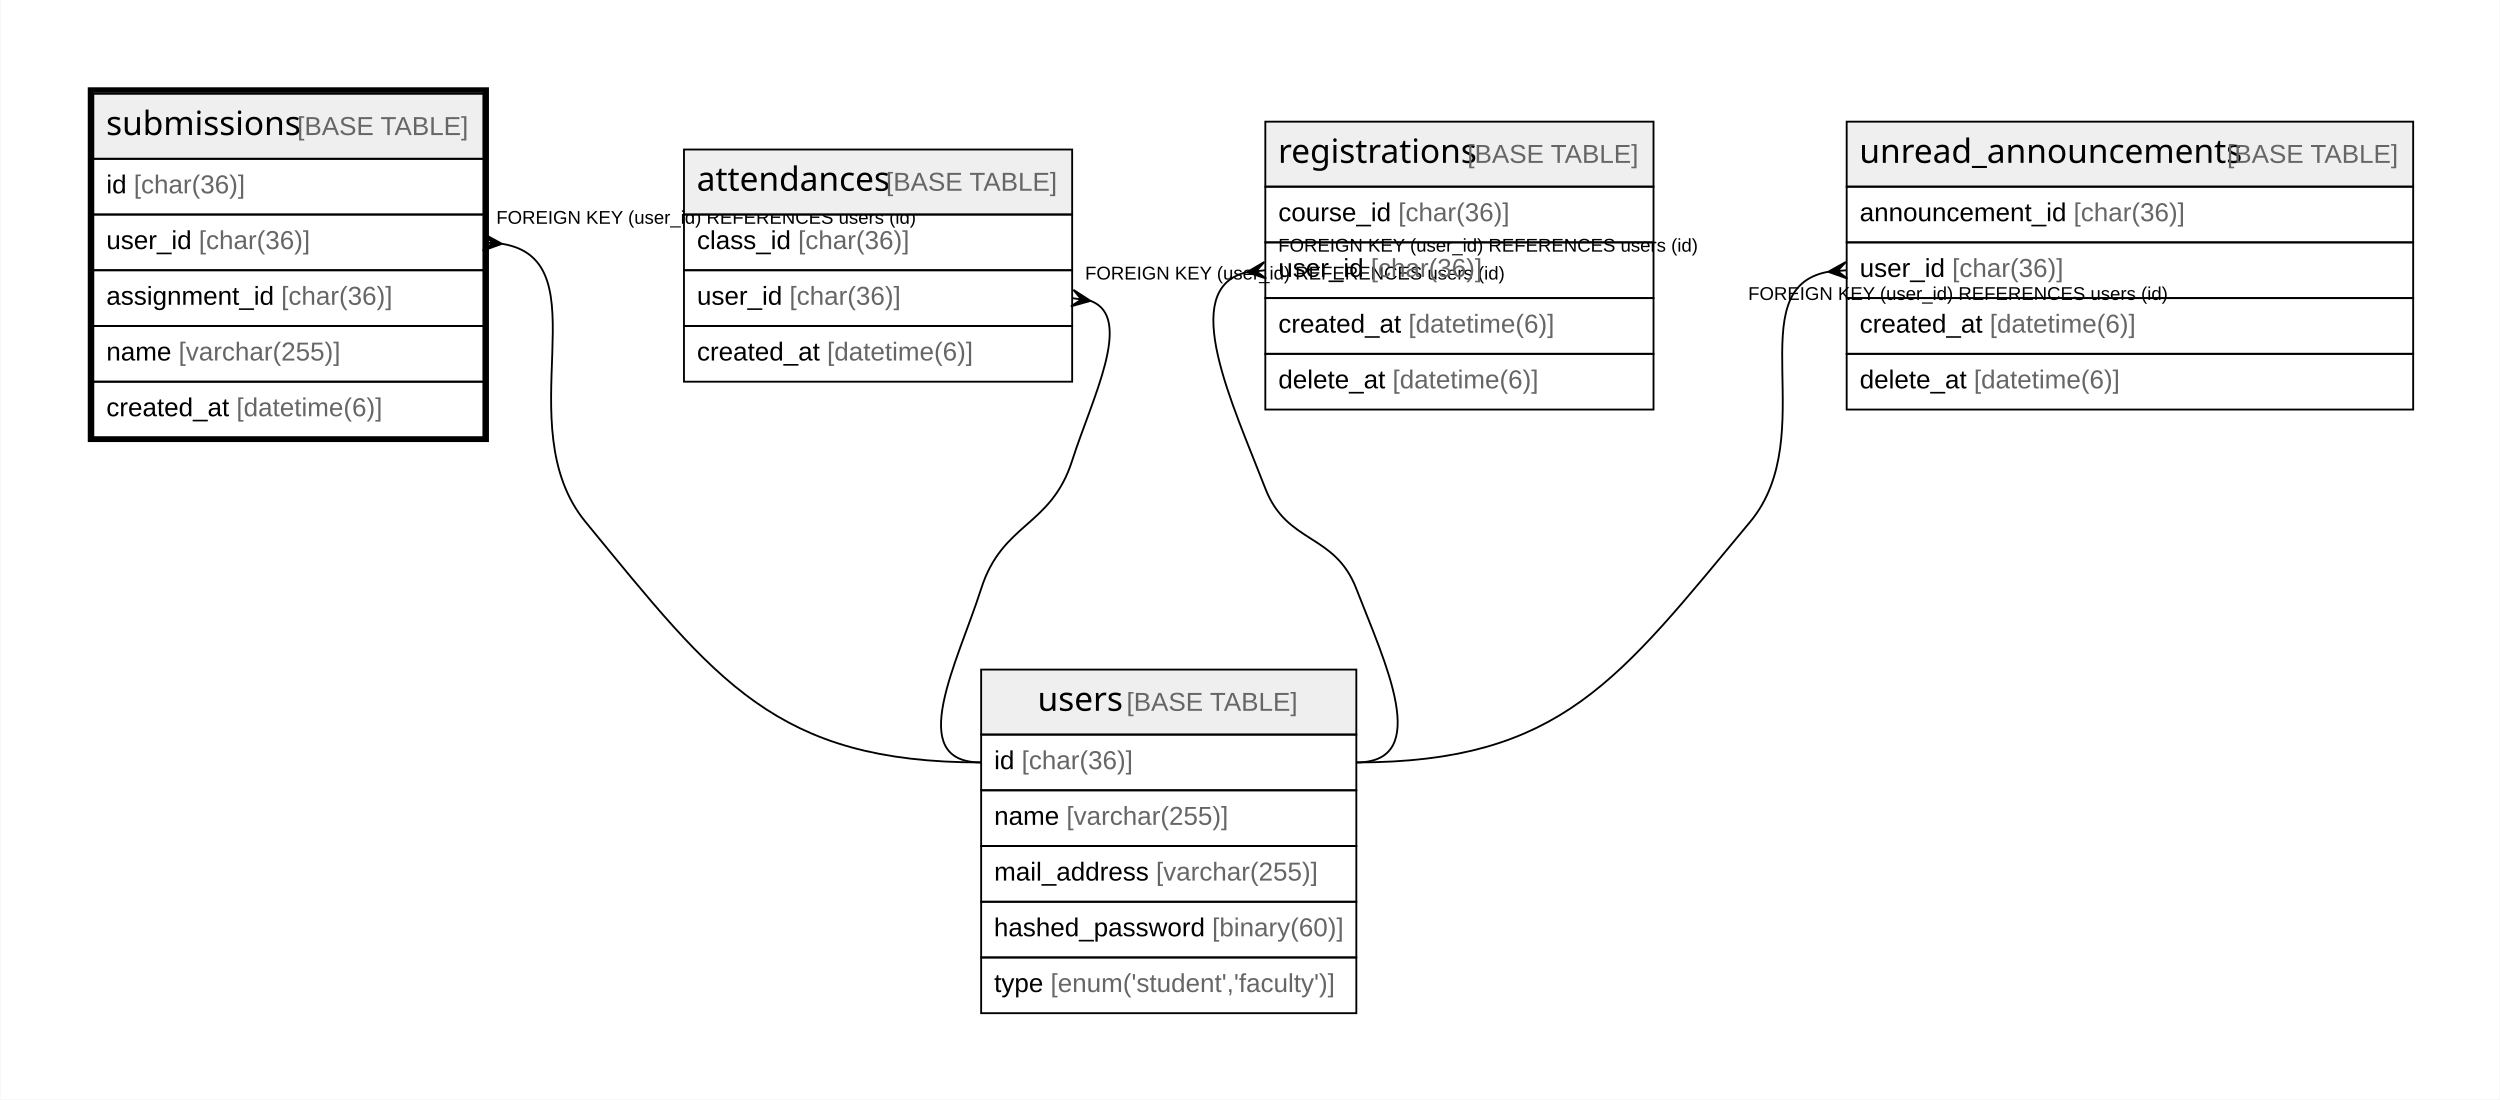
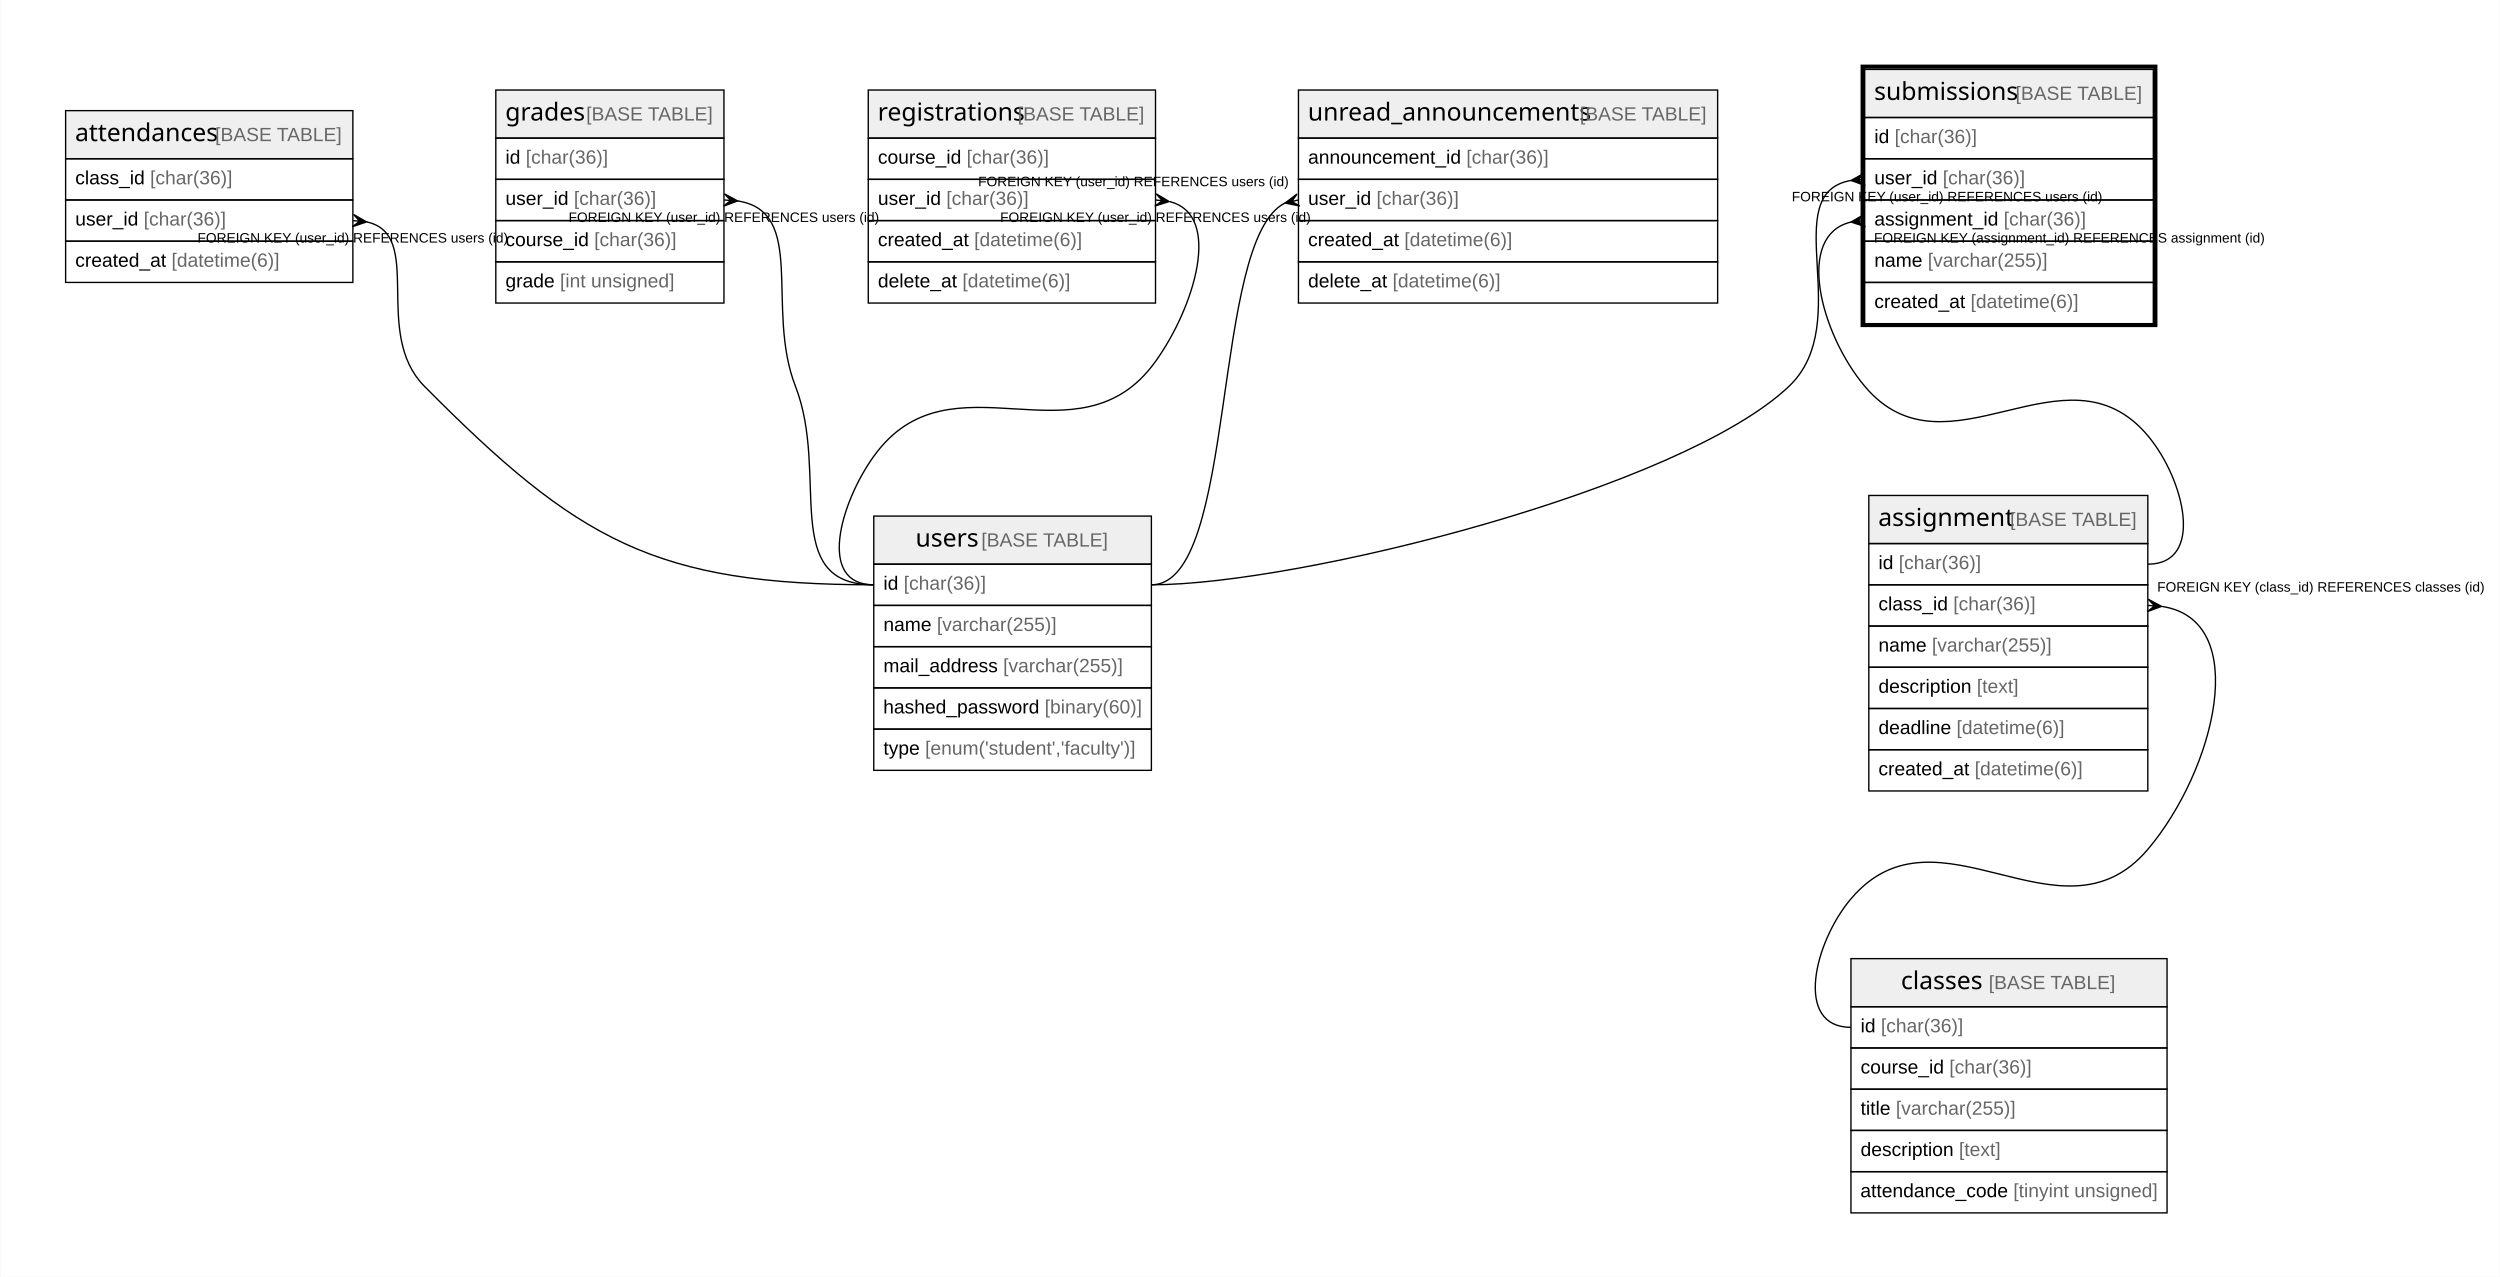
- <svg xmlns="http://www.w3.org/2000/svg" width="1346pt" height="592pt" viewBox="0.00 0.00 1345.50 592.00">
-   <g id="graph0" class="graph" transform="scale(1 1) rotate(0) translate(4 588)">
-     <polygon fill="#ffffff" stroke="transparent" points="-4,4 -4,-588 1341.5,-588 1341.5,4 -4,4" />
+ <svg xmlns="http://www.w3.org/2000/svg" width="1819pt" height="929pt" viewBox="0.00 0.00 1818.50 929.00">
+   <g id="graph0" class="graph" transform="scale(1 1) rotate(0) translate(4 925)">
+     <polygon fill="#ffffff" stroke="transparent" points="-4,4 -4,-925 1814.5,-925 1814.5,4 -4,4" />
    <g id="node1" class="node">
-       <polygon fill="#efefef" stroke="transparent" points="46,-502.5 46,-537.5 256,-537.5 256,-502.5 46,-502.5" />
-       <polygon fill="none" stroke="#000000" points="46,-502.5 46,-537.5 256,-537.5 256,-502.5 46,-502.5" />
-       <text text-anchor="start" x="52.87" y="-515.3" font-family="Arial Bold" font-size="18.00" fill="#000000">submissions</text>
-       <text text-anchor="start" x="151.876" y="-515.3" font-family="Arial" font-size="14.00" fill="#000000"> </text>
-       <text text-anchor="start" x="155.766" y="-515.3" font-family="Arial" font-size="14.00" fill="#666666">[BASE TABLE]</text>
-       <polygon fill="none" stroke="#000000" points="46,-472.5 46,-502.5 256,-502.5 256,-472.5 46,-472.5" />
-       <text text-anchor="start" x="53" y="-483.9" font-family="Arial" font-size="14.00" fill="#000000">id </text>
-       <text text-anchor="start" x="67.78" y="-483.9" font-family="Arial" font-size="14.00" fill="#666666">[char(36)]</text>
-       <polygon fill="none" stroke="#000000" points="46,-442.5 46,-472.5 256,-472.5 256,-442.5 46,-442.5" />
-       <text text-anchor="start" x="53" y="-453.9" font-family="Arial" font-size="14.00" fill="#000000">user_id </text>
-       <text text-anchor="start" x="102.788" y="-453.9" font-family="Arial" font-size="14.00" fill="#666666">[char(36)]</text>
-       <polygon fill="none" stroke="#000000" points="46,-412.5 46,-442.5 256,-442.5 256,-412.5 46,-412.5" />
-       <text text-anchor="start" x="53" y="-423.9" font-family="Arial" font-size="14.00" fill="#000000">assignment_id </text>
-       <text text-anchor="start" x="147.133" y="-423.9" font-family="Arial" font-size="14.00" fill="#666666">[char(36)]</text>
-       <polygon fill="none" stroke="#000000" points="46,-382.5 46,-412.5 256,-412.5 256,-382.5 46,-382.5" />
-       <text text-anchor="start" x="53" y="-393.9" font-family="Arial" font-size="14.00" fill="#000000">name </text>
-       <text text-anchor="start" x="91.899" y="-393.9" font-family="Arial" font-size="14.00" fill="#666666">[varchar(255)]</text>
-       <polygon fill="none" stroke="#000000" points="46,-352.5 46,-382.5 256,-382.5 256,-352.5 46,-352.5" />
-       <text text-anchor="start" x="53" y="-363.9" font-family="Arial" font-size="14.00" fill="#000000">created_at </text>
-       <text text-anchor="start" x="123.028" y="-363.9" font-family="Arial" font-size="14.00" fill="#666666">[datetime(6)]</text>
-       <polygon fill="none" stroke="#000000" stroke-width="3" points="44.5,-351.5 44.5,-539.5 257.5,-539.5 257.5,-351.5 44.5,-351.5" />
+       <polygon fill="#efefef" stroke="transparent" points="1352.5,-839.5 1352.5,-874.5 1562.5,-874.5 1562.5,-839.5 1352.5,-839.5" />
+       <polygon fill="none" stroke="#000000" points="1352.5,-839.5 1352.5,-874.5 1562.5,-874.5 1562.5,-839.5 1352.5,-839.5" />
+       <text text-anchor="start" x="1359.37" y="-852.3" font-family="Arial Bold" font-size="18.00" fill="#000000">submissions</text>
+       <text text-anchor="start" x="1458.376" y="-852.3" font-family="Arial" font-size="14.00" fill="#000000"> </text>
+       <text text-anchor="start" x="1462.266" y="-852.3" font-family="Arial" font-size="14.00" fill="#666666">[BASE TABLE]</text>
+       <polygon fill="none" stroke="#000000" points="1352.5,-809.5 1352.5,-839.5 1562.5,-839.5 1562.5,-809.5 1352.5,-809.5" />
+       <text text-anchor="start" x="1359.5" y="-820.9" font-family="Arial" font-size="14.00" fill="#000000">id </text>
+       <text text-anchor="start" x="1374.28" y="-820.9" font-family="Arial" font-size="14.00" fill="#666666">[char(36)]</text>
+       <polygon fill="none" stroke="#000000" points="1352.5,-779.5 1352.5,-809.5 1562.5,-809.5 1562.5,-779.5 1352.5,-779.5" />
+       <text text-anchor="start" x="1359.5" y="-790.9" font-family="Arial" font-size="14.00" fill="#000000">user_id </text>
+       <text text-anchor="start" x="1409.288" y="-790.9" font-family="Arial" font-size="14.00" fill="#666666">[char(36)]</text>
+       <polygon fill="none" stroke="#000000" points="1352.5,-749.5 1352.5,-779.5 1562.5,-779.5 1562.5,-749.5 1352.5,-749.5" />
+       <text text-anchor="start" x="1359.5" y="-760.9" font-family="Arial" font-size="14.00" fill="#000000">assignment_id </text>
+       <text text-anchor="start" x="1453.633" y="-760.9" font-family="Arial" font-size="14.00" fill="#666666">[char(36)]</text>
+       <polygon fill="none" stroke="#000000" points="1352.5,-719.5 1352.5,-749.5 1562.5,-749.5 1562.5,-719.5 1352.5,-719.5" />
+       <text text-anchor="start" x="1359.5" y="-730.9" font-family="Arial" font-size="14.00" fill="#000000">name </text>
+       <text text-anchor="start" x="1398.399" y="-730.9" font-family="Arial" font-size="14.00" fill="#666666">[varchar(255)]</text>
+       <polygon fill="none" stroke="#000000" points="1352.5,-689.5 1352.5,-719.5 1562.5,-719.5 1562.5,-689.5 1352.5,-689.5" />
+       <text text-anchor="start" x="1359.5" y="-700.9" font-family="Arial" font-size="14.00" fill="#000000">created_at </text>
+       <text text-anchor="start" x="1429.528" y="-700.9" font-family="Arial" font-size="14.00" fill="#666666">[datetime(6)]</text>
+       <polygon fill="none" stroke="#000000" stroke-width="3" points="1351,-688.5 1351,-876.5 1564,-876.5 1564,-688.5 1351,-688.5" />
    </g>
    <g id="node2" class="node">
-       <polygon fill="#efefef" stroke="transparent" points="524,-192.5 524,-227.5 726,-227.5 726,-192.5 524,-192.5" />
-       <polygon fill="none" stroke="#000000" points="524,-192.5 524,-227.5 726,-227.5 726,-192.5 524,-192.5" />
-       <text text-anchor="start" x="554.371" y="-205.3" font-family="Arial Bold" font-size="18.00" fill="#000000">users</text>
-       <text text-anchor="start" x="598.375" y="-205.3" font-family="Arial" font-size="14.00" fill="#000000"> </text>
-       <text text-anchor="start" x="602.266" y="-205.3" font-family="Arial" font-size="14.00" fill="#666666">[BASE TABLE]</text>
-       <polygon fill="none" stroke="#000000" points="524,-162.5 524,-192.5 726,-192.5 726,-162.5 524,-162.5" />
-       <text text-anchor="start" x="531" y="-173.9" font-family="Arial" font-size="14.00" fill="#000000">id </text>
-       <text text-anchor="start" x="545.78" y="-173.9" font-family="Arial" font-size="14.00" fill="#666666">[char(36)]</text>
-       <polygon fill="none" stroke="#000000" points="524,-132.5 524,-162.5 726,-162.5 726,-132.5 524,-132.5" />
-       <text text-anchor="start" x="531" y="-143.9" font-family="Arial" font-size="14.00" fill="#000000">name </text>
-       <text text-anchor="start" x="569.899" y="-143.9" font-family="Arial" font-size="14.00" fill="#666666">[varchar(255)]</text>
-       <polygon fill="none" stroke="#000000" points="524,-102.5 524,-132.5 726,-132.5 726,-102.5 524,-102.5" />
-       <text text-anchor="start" x="531" y="-113.9" font-family="Arial" font-size="14.00" fill="#000000">mail_address </text>
-       <text text-anchor="start" x="618.121" y="-113.9" font-family="Arial" font-size="14.00" fill="#666666">[varchar(255)]</text>
-       <polygon fill="none" stroke="#000000" points="524,-72.5 524,-102.5 726,-102.5 726,-72.5 524,-72.5" />
-       <text text-anchor="start" x="530.867" y="-83.9" font-family="Arial" font-size="14.00" fill="#000000">hashed_password </text>
-       <text text-anchor="start" x="648.351" y="-83.9" font-family="Arial" font-size="14.00" fill="#666666">[binary(60)]</text>
-       <polygon fill="none" stroke="#000000" points="524,-42.5 524,-72.5 726,-72.5 726,-42.5 524,-42.5" />
-       <text text-anchor="start" x="531" y="-53.9" font-family="Arial" font-size="14.00" fill="#000000">type </text>
-       <text text-anchor="start" x="561.346" y="-53.9" font-family="Arial" font-size="14.00" fill="#666666">[enum('student','faculty')]</text>
+       <polygon fill="#efefef" stroke="transparent" points="631.5,-514.5 631.5,-549.5 833.5,-549.5 833.5,-514.5 631.5,-514.5" />
+       <polygon fill="none" stroke="#000000" points="631.5,-514.5 631.5,-549.5 833.5,-549.5 833.5,-514.5 631.5,-514.5" />
+       <text text-anchor="start" x="661.871" y="-527.3" font-family="Arial Bold" font-size="18.00" fill="#000000">users</text>
+       <text text-anchor="start" x="705.875" y="-527.3" font-family="Arial" font-size="14.00" fill="#000000"> </text>
+       <text text-anchor="start" x="709.766" y="-527.3" font-family="Arial" font-size="14.00" fill="#666666">[BASE TABLE]</text>
+       <polygon fill="none" stroke="#000000" points="631.5,-484.5 631.5,-514.5 833.5,-514.5 833.5,-484.5 631.5,-484.5" />
+       <text text-anchor="start" x="638.5" y="-495.9" font-family="Arial" font-size="14.00" fill="#000000">id </text>
+       <text text-anchor="start" x="653.28" y="-495.9" font-family="Arial" font-size="14.00" fill="#666666">[char(36)]</text>
+       <polygon fill="none" stroke="#000000" points="631.5,-454.5 631.5,-484.5 833.5,-484.5 833.5,-454.5 631.5,-454.5" />
+       <text text-anchor="start" x="638.5" y="-465.9" font-family="Arial" font-size="14.00" fill="#000000">name </text>
+       <text text-anchor="start" x="677.399" y="-465.9" font-family="Arial" font-size="14.00" fill="#666666">[varchar(255)]</text>
+       <polygon fill="none" stroke="#000000" points="631.5,-424.5 631.5,-454.5 833.5,-454.5 833.5,-424.5 631.5,-424.5" />
+       <text text-anchor="start" x="638.5" y="-435.9" font-family="Arial" font-size="14.00" fill="#000000">mail_address </text>
+       <text text-anchor="start" x="725.621" y="-435.9" font-family="Arial" font-size="14.00" fill="#666666">[varchar(255)]</text>
+       <polygon fill="none" stroke="#000000" points="631.5,-394.5 631.5,-424.5 833.5,-424.5 833.5,-394.5 631.5,-394.5" />
+       <text text-anchor="start" x="638.367" y="-405.9" font-family="Arial" font-size="14.00" fill="#000000">hashed_password </text>
+       <text text-anchor="start" x="755.851" y="-405.9" font-family="Arial" font-size="14.00" fill="#666666">[binary(60)]</text>
+       <polygon fill="none" stroke="#000000" points="631.5,-364.5 631.5,-394.5 833.5,-394.5 833.5,-364.5 631.5,-364.5" />
+       <text text-anchor="start" x="638.5" y="-375.9" font-family="Arial" font-size="14.00" fill="#000000">type </text>
+       <text text-anchor="start" x="668.846" y="-375.9" font-family="Arial" font-size="14.00" fill="#666666">[enum('student','faculty')]</text>
    </g>
    <g id="edge1" class="edge">
-       <path fill="none" stroke="#000000" d="M266.195,-456.724C321.036,-447.544 268.192,-359.138 311,-307 381.304,-221.374 413.21,-177.5 524,-177.5" />
-       <polygon fill="#000000" stroke="#000000" points="265.971,-456.74 255.658,-453.013 260.986,-457.12 256,-457.5 256,-457.5 256,-457.5 260.986,-457.12 256.342,-461.987 265.971,-456.74 265.971,-456.74" />
-       <text text-anchor="start" x="262.945" y="-467.5" font-family="Arial" font-size="10.00" fill="#000000">FOREIGN KEY (user_id) REFERENCES users (id)</text>
+       <path fill="none" stroke="#000000" d="M1342.355,-793.677C1288.101,-783.953 1346.343,-690.532 1297.5,-644 1219.308,-569.509 941.495,-499.5 833.5,-499.5" />
+       <polygon fill="#000000" stroke="#000000" points="1342.533,-793.691 1352.136,-798.985 1347.516,-794.096 1352.5,-794.5 1352.5,-794.5 1352.5,-794.5 1347.516,-794.096 1352.864,-790.015 1342.533,-793.691 1342.533,-793.691" />
+       <text text-anchor="start" x="1299.445" y="-778.5" font-family="Arial" font-size="10.00" fill="#000000">FOREIGN KEY (user_id) REFERENCES users (id)</text>
+     </g>
+     <g id="node7" class="node">
+       <polygon fill="#efefef" stroke="transparent" points="1355.5,-529.5 1355.5,-564.5 1558.5,-564.5 1558.5,-529.5 1355.5,-529.5" />
+       <polygon fill="none" stroke="#000000" points="1355.5,-529.5 1355.5,-564.5 1558.5,-564.5 1558.5,-529.5 1355.5,-529.5" />
+       <text text-anchor="start" x="1362.363" y="-542.3" font-family="Arial Bold" font-size="18.00" fill="#000000">assignment</text>
+       <text text-anchor="start" x="1454.383" y="-542.3" font-family="Arial" font-size="14.00" fill="#000000"> </text>
+       <text text-anchor="start" x="1458.274" y="-542.3" font-family="Arial" font-size="14.00" fill="#666666">[BASE TABLE]</text>
+       <polygon fill="none" stroke="#000000" points="1355.5,-499.5 1355.5,-529.5 1558.5,-529.5 1558.5,-499.5 1355.5,-499.5" />
+       <text text-anchor="start" x="1362.5" y="-510.9" font-family="Arial" font-size="14.00" fill="#000000">id </text>
+       <text text-anchor="start" x="1377.28" y="-510.9" font-family="Arial" font-size="14.00" fill="#666666">[char(36)]</text>
+       <polygon fill="none" stroke="#000000" points="1355.5,-469.5 1355.5,-499.5 1558.5,-499.5 1558.5,-469.5 1355.5,-469.5" />
+       <text text-anchor="start" x="1362.5" y="-480.9" font-family="Arial" font-size="14.00" fill="#000000">class_id </text>
+       <text text-anchor="start" x="1416.952" y="-480.9" font-family="Arial" font-size="14.00" fill="#666666">[char(36)]</text>
+       <polygon fill="none" stroke="#000000" points="1355.5,-439.5 1355.5,-469.5 1558.5,-469.5 1558.5,-439.5 1355.5,-439.5" />
+       <text text-anchor="start" x="1362.5" y="-450.9" font-family="Arial" font-size="14.00" fill="#000000">name </text>
+       <text text-anchor="start" x="1401.399" y="-450.9" font-family="Arial" font-size="14.00" fill="#666666">[varchar(255)]</text>
+       <polygon fill="none" stroke="#000000" points="1355.5,-409.5 1355.5,-439.5 1558.5,-439.5 1558.5,-409.5 1355.5,-409.5" />
+       <text text-anchor="start" x="1362.5" y="-420.9" font-family="Arial" font-size="14.00" fill="#000000">description </text>
+       <text text-anchor="start" x="1434.068" y="-420.9" font-family="Arial" font-size="14.00" fill="#666666">[text]</text>
+       <polygon fill="none" stroke="#000000" points="1355.5,-379.5 1355.5,-409.5 1558.5,-409.5 1558.5,-379.5 1355.5,-379.5" />
+       <text text-anchor="start" x="1362.5" y="-390.9" font-family="Arial" font-size="14.00" fill="#000000">deadline </text>
+       <text text-anchor="start" x="1419.299" y="-390.9" font-family="Arial" font-size="14.00" fill="#666666">[datetime(6)]</text>
+       <polygon fill="none" stroke="#000000" points="1355.5,-349.5 1355.5,-379.5 1558.5,-379.5 1558.5,-349.5 1355.5,-349.5" />
+       <text text-anchor="start" x="1362.5" y="-360.9" font-family="Arial" font-size="14.00" fill="#000000">created_at </text>
+       <text text-anchor="start" x="1432.528" y="-360.9" font-family="Arial" font-size="14.00" fill="#666666">[datetime(6)]</text>
+     </g>
+     <g id="edge6" class="edge">
+       <path fill="none" stroke="#000000" d="M1342.517,-763.423C1301.628,-753.811 1320.399,-682.197 1352.5,-644 1412.297,-572.847 1498.703,-679.153 1558.5,-608 1585.236,-576.187 1600.056,-514.5 1558.5,-514.5" />
+       <polygon fill="#000000" stroke="#000000" points="1342.558,-763.428 1352.017,-768.974 1347.529,-763.964 1352.5,-764.5 1352.5,-764.5 1352.5,-764.5 1347.529,-763.964 1352.983,-760.026 1342.558,-763.428 1342.558,-763.428" />
+       <text text-anchor="start" x="1359.27" y="-748.5" font-family="Arial" font-size="10.00" fill="#000000">FOREIGN KEY (assignment_id) REFERENCES assignment (id)</text>
    </g>
    <g id="node3" class="node">
-       <polygon fill="#efefef" stroke="transparent" points="364,-472.5 364,-507.5 573,-507.5 573,-472.5 364,-472.5" />
-       <polygon fill="none" stroke="#000000" points="364,-472.5 364,-507.5 573,-507.5 573,-472.5 364,-472.5" />
-       <text text-anchor="start" x="370.849" y="-485.3" font-family="Arial Bold" font-size="18.00" fill="#000000">attendances</text>
-       <text text-anchor="start" x="468.897" y="-485.3" font-family="Arial" font-size="14.00" fill="#000000"> </text>
-       <text text-anchor="start" x="472.788" y="-485.3" font-family="Arial" font-size="14.00" fill="#666666">[BASE TABLE]</text>
-       <polygon fill="none" stroke="#000000" points="364,-442.5 364,-472.5 573,-472.5 573,-442.5 364,-442.5" />
-       <text text-anchor="start" x="371" y="-453.9" font-family="Arial" font-size="14.00" fill="#000000">class_id </text>
-       <text text-anchor="start" x="425.452" y="-453.9" font-family="Arial" font-size="14.00" fill="#666666">[char(36)]</text>
-       <polygon fill="none" stroke="#000000" points="364,-412.5 364,-442.5 573,-442.5 573,-412.5 364,-412.5" />
-       <text text-anchor="start" x="371" y="-423.9" font-family="Arial" font-size="14.00" fill="#000000">user_id </text>
-       <text text-anchor="start" x="420.788" y="-423.9" font-family="Arial" font-size="14.00" fill="#666666">[char(36)]</text>
-       <polygon fill="none" stroke="#000000" points="364,-382.5 364,-412.5 573,-412.5 573,-382.5 364,-382.5" />
-       <text text-anchor="start" x="371" y="-393.9" font-family="Arial" font-size="14.00" fill="#000000">created_at </text>
-       <text text-anchor="start" x="441.028" y="-393.9" font-family="Arial" font-size="14.00" fill="#666666">[datetime(6)]</text>
+       <polygon fill="#efefef" stroke="transparent" points="43.5,-809.5 43.5,-844.5 252.5,-844.5 252.5,-809.5 43.5,-809.5" />
+       <polygon fill="none" stroke="#000000" points="43.5,-809.5 43.5,-844.5 252.5,-844.5 252.5,-809.5 43.5,-809.5" />
+       <text text-anchor="start" x="50.349" y="-822.3" font-family="Arial Bold" font-size="18.00" fill="#000000">attendances</text>
+       <text text-anchor="start" x="148.397" y="-822.3" font-family="Arial" font-size="14.00" fill="#000000"> </text>
+       <text text-anchor="start" x="152.288" y="-822.3" font-family="Arial" font-size="14.00" fill="#666666">[BASE TABLE]</text>
+       <polygon fill="none" stroke="#000000" points="43.5,-779.5 43.5,-809.5 252.5,-809.5 252.5,-779.5 43.5,-779.5" />
+       <text text-anchor="start" x="50.5" y="-790.9" font-family="Arial" font-size="14.00" fill="#000000">class_id </text>
+       <text text-anchor="start" x="104.952" y="-790.9" font-family="Arial" font-size="14.00" fill="#666666">[char(36)]</text>
+       <polygon fill="none" stroke="#000000" points="43.5,-749.5 43.5,-779.5 252.5,-779.5 252.5,-749.5 43.5,-749.5" />
+       <text text-anchor="start" x="50.5" y="-760.9" font-family="Arial" font-size="14.00" fill="#000000">user_id </text>
+       <text text-anchor="start" x="100.288" y="-760.9" font-family="Arial" font-size="14.00" fill="#666666">[char(36)]</text>
+       <polygon fill="none" stroke="#000000" points="43.5,-719.5 43.5,-749.5 252.5,-749.5 252.5,-719.5 43.5,-719.5" />
+       <text text-anchor="start" x="50.5" y="-730.9" font-family="Arial" font-size="14.00" fill="#000000">created_at </text>
+       <text text-anchor="start" x="120.528" y="-730.9" font-family="Arial" font-size="14.00" fill="#666666">[datetime(6)]</text>
    </g>
    <g id="edge2" class="edge">
-       <path fill="none" stroke="#000000" d="M582.893,-426.006C606.547,-417.391 583.617,-373.287 573,-340 561.571,-304.166 535.429,-306.834 524,-271 511.373,-231.409 482.444,-177.5 524,-177.5" />
-       <polygon fill="#000000" stroke="#000000" points="582.888,-426.006 572.328,-423.05 577.944,-426.753 573,-427.5 573,-427.5 573,-427.5 577.944,-426.753 573.672,-431.95 582.888,-426.006 582.888,-426.006" />
-       <text text-anchor="start" x="579.945" y="-437.5" font-family="Arial" font-size="10.00" fill="#000000">FOREIGN KEY (user_id) REFERENCES users (id)</text>
+       <path fill="none" stroke="#000000" d="M262.513,-763.546C305.087,-754.463 266.082,-682.754 304.5,-644 416.363,-531.159 472.609,-499.5 631.5,-499.5" />
+       <polygon fill="#000000" stroke="#000000" points="262.455,-763.551 252.073,-760.02 257.477,-764.026 252.5,-764.5 252.5,-764.5 252.5,-764.5 257.477,-764.026 252.927,-768.98 262.455,-763.551 262.455,-763.551" />
+       <text text-anchor="start" x="139.445" y="-748.5" font-family="Arial" font-size="10.00" fill="#000000">FOREIGN KEY (user_id) REFERENCES users (id)</text>
    </g>
    <g id="node4" class="node">
-       <polygon fill="#efefef" stroke="transparent" points="677,-487.5 677,-522.5 886,-522.5 886,-487.5 677,-487.5" />
-       <polygon fill="none" stroke="#000000" points="677,-487.5 677,-522.5 886,-522.5 886,-487.5 677,-487.5" />
-       <text text-anchor="start" x="683.869" y="-500.3" font-family="Arial Bold" font-size="18.00" fill="#000000">registrations</text>
-       <text text-anchor="start" x="781.877" y="-500.3" font-family="Arial" font-size="14.00" fill="#000000"> </text>
-       <text text-anchor="start" x="785.768" y="-500.3" font-family="Arial" font-size="14.00" fill="#666666">[BASE TABLE]</text>
-       <polygon fill="none" stroke="#000000" points="677,-457.5 677,-487.5 886,-487.5 886,-457.5 677,-457.5" />
-       <text text-anchor="start" x="684" y="-468.9" font-family="Arial" font-size="14.00" fill="#000000">course_id </text>
-       <text text-anchor="start" x="748.571" y="-468.9" font-family="Arial" font-size="14.00" fill="#666666">[char(36)]</text>
-       <polygon fill="none" stroke="#000000" points="677,-427.5 677,-457.5 886,-457.5 886,-427.5 677,-427.5" />
-       <text text-anchor="start" x="684" y="-438.9" font-family="Arial" font-size="14.00" fill="#000000">user_id </text>
-       <text text-anchor="start" x="733.788" y="-438.9" font-family="Arial" font-size="14.00" fill="#666666">[char(36)]</text>
-       <polygon fill="none" stroke="#000000" points="677,-397.5 677,-427.5 886,-427.5 886,-397.5 677,-397.5" />
-       <text text-anchor="start" x="684" y="-408.9" font-family="Arial" font-size="14.00" fill="#000000">created_at </text>
-       <text text-anchor="start" x="754.028" y="-408.9" font-family="Arial" font-size="14.00" fill="#666666">[datetime(6)]</text>
-       <polygon fill="none" stroke="#000000" points="677,-367.5 677,-397.5 886,-397.5 886,-367.5 677,-367.5" />
-       <text text-anchor="start" x="684" y="-378.9" font-family="Arial" font-size="14.00" fill="#000000">delete_at </text>
-       <text text-anchor="start" x="745.474" y="-378.9" font-family="Arial" font-size="14.00" fill="#666666">[datetime(6)]</text>
+       <polygon fill="#efefef" stroke="transparent" points="356.5,-824.5 356.5,-859.5 522.5,-859.5 522.5,-824.5 356.5,-824.5" />
+       <polygon fill="none" stroke="#000000" points="356.5,-824.5 356.5,-859.5 522.5,-859.5 522.5,-824.5 356.5,-824.5" />
+       <text text-anchor="start" x="363.365" y="-837.3" font-family="Arial Bold" font-size="18.00" fill="#000000">grades</text>
+       <text text-anchor="start" x="418.382" y="-837.3" font-family="Arial" font-size="14.00" fill="#000000"> </text>
+       <text text-anchor="start" x="422.272" y="-837.3" font-family="Arial" font-size="14.00" fill="#666666">[BASE TABLE]</text>
+       <polygon fill="none" stroke="#000000" points="356.5,-794.5 356.5,-824.5 522.5,-824.5 522.5,-794.5 356.5,-794.5" />
+       <text text-anchor="start" x="363.5" y="-805.9" font-family="Arial" font-size="14.00" fill="#000000">id </text>
+       <text text-anchor="start" x="378.28" y="-805.9" font-family="Arial" font-size="14.00" fill="#666666">[char(36)]</text>
+       <polygon fill="none" stroke="#000000" points="356.5,-764.5 356.5,-794.5 522.5,-794.5 522.5,-764.5 356.5,-764.5" />
+       <text text-anchor="start" x="363.5" y="-775.9" font-family="Arial" font-size="14.00" fill="#000000">user_id </text>
+       <text text-anchor="start" x="413.288" y="-775.9" font-family="Arial" font-size="14.00" fill="#666666">[char(36)]</text>
+       <polygon fill="none" stroke="#000000" points="356.5,-734.5 356.5,-764.5 522.5,-764.5 522.5,-734.5 356.5,-734.5" />
+       <text text-anchor="start" x="363.5" y="-745.9" font-family="Arial" font-size="14.00" fill="#000000">course_id </text>
+       <text text-anchor="start" x="428.071" y="-745.9" font-family="Arial" font-size="14.00" fill="#666666">[char(36)]</text>
+       <polygon fill="none" stroke="#000000" points="356.5,-704.5 356.5,-734.5 522.5,-734.5 522.5,-704.5 356.5,-704.5" />
+       <text text-anchor="start" x="363.5" y="-715.9" font-family="Arial" font-size="14.00" fill="#000000">grade </text>
+       <text text-anchor="start" x="403.182" y="-715.9" font-family="Arial" font-size="14.00" fill="#666666">[int unsigned]</text>
    </g>
    <g id="edge3" class="edge">
-       <path fill="none" stroke="#000000" d="M666.747,-441.4C629.657,-432.401 659.587,-370.102 677,-325 688.672,-294.767 714.328,-301.233 726,-271 740.967,-232.233 767.556,-177.5 726,-177.5" />
-       <polygon fill="#000000" stroke="#000000" points="667.057,-441.433 676.52,-446.974 672.029,-441.966 677,-442.5 677,-442.5 677,-442.5 672.029,-441.966 677.48,-438.026 667.057,-441.433 667.057,-441.433" />
-       <text text-anchor="start" x="683.945" y="-452.5" font-family="Arial" font-size="10.00" fill="#000000">FOREIGN KEY (user_id) REFERENCES users (id)</text>
+       <path fill="none" stroke="#000000" d="M532.524,-778.791C583.129,-771.009 552.434,-700.709 574.5,-644 599.535,-579.661 562.462,-499.5 631.5,-499.5" />
+       <polygon fill="#000000" stroke="#000000" points="532.475,-778.794 522.182,-775.011 527.487,-779.147 522.5,-779.5 522.5,-779.5 522.5,-779.5 527.487,-779.147 522.818,-783.989 532.475,-778.794 532.475,-778.794" />
+       <text text-anchor="start" x="409.445" y="-763.5" font-family="Arial" font-size="10.00" fill="#000000">FOREIGN KEY (user_id) REFERENCES users (id)</text>
    </g>
    <g id="node5" class="node">
-       <polygon fill="#efefef" stroke="transparent" points="990,-487.5 990,-522.5 1295,-522.5 1295,-487.5 990,-487.5" />
-       <polygon fill="none" stroke="#000000" points="990,-487.5 990,-522.5 1295,-522.5 1295,-487.5 990,-487.5" />
-       <text text-anchor="start" x="996.833" y="-500.3" font-family="Arial Bold" font-size="18.00" fill="#000000">unread_announcements</text>
-       <text text-anchor="start" x="1190.913" y="-500.3" font-family="Arial" font-size="14.00" fill="#000000"> </text>
-       <text text-anchor="start" x="1194.803" y="-500.3" font-family="Arial" font-size="14.00" fill="#666666">[BASE TABLE]</text>
-       <polygon fill="none" stroke="#000000" points="990,-457.5 990,-487.5 1295,-487.5 1295,-457.5 990,-457.5" />
-       <text text-anchor="start" x="997" y="-468.9" font-family="Arial" font-size="14.00" fill="#000000">announcement_id </text>
-       <text text-anchor="start" x="1112.157" y="-468.9" font-family="Arial" font-size="14.00" fill="#666666">[char(36)]</text>
-       <polygon fill="none" stroke="#000000" points="990,-427.5 990,-457.5 1295,-457.5 1295,-427.5 990,-427.5" />
-       <text text-anchor="start" x="997" y="-438.9" font-family="Arial" font-size="14.00" fill="#000000">user_id </text>
-       <text text-anchor="start" x="1046.788" y="-438.9" font-family="Arial" font-size="14.00" fill="#666666">[char(36)]</text>
-       <polygon fill="none" stroke="#000000" points="990,-397.5 990,-427.5 1295,-427.5 1295,-397.5 990,-397.5" />
-       <text text-anchor="start" x="997" y="-408.9" font-family="Arial" font-size="14.00" fill="#000000">created_at </text>
-       <text text-anchor="start" x="1067.028" y="-408.9" font-family="Arial" font-size="14.00" fill="#666666">[datetime(6)]</text>
-       <polygon fill="none" stroke="#000000" points="990,-367.5 990,-397.5 1295,-397.5 1295,-367.5 990,-367.5" />
-       <text text-anchor="start" x="997" y="-378.9" font-family="Arial" font-size="14.00" fill="#000000">delete_at </text>
-       <text text-anchor="start" x="1058.474" y="-378.9" font-family="Arial" font-size="14.00" fill="#666666">[datetime(6)]</text>
+       <polygon fill="#efefef" stroke="transparent" points="627.5,-824.5 627.5,-859.5 836.5,-859.5 836.5,-824.5 627.5,-824.5" />
+       <polygon fill="none" stroke="#000000" points="627.5,-824.5 627.5,-859.5 836.5,-859.5 836.5,-824.5 627.5,-824.5" />
+       <text text-anchor="start" x="634.369" y="-837.3" font-family="Arial Bold" font-size="18.00" fill="#000000">registrations</text>
+       <text text-anchor="start" x="732.377" y="-837.3" font-family="Arial" font-size="14.00" fill="#000000"> </text>
+       <text text-anchor="start" x="736.268" y="-837.3" font-family="Arial" font-size="14.00" fill="#666666">[BASE TABLE]</text>
+       <polygon fill="none" stroke="#000000" points="627.5,-794.5 627.5,-824.5 836.5,-824.5 836.5,-794.5 627.5,-794.5" />
+       <text text-anchor="start" x="634.5" y="-805.9" font-family="Arial" font-size="14.00" fill="#000000">course_id </text>
+       <text text-anchor="start" x="699.071" y="-805.9" font-family="Arial" font-size="14.00" fill="#666666">[char(36)]</text>
+       <polygon fill="none" stroke="#000000" points="627.5,-764.5 627.5,-794.5 836.5,-794.5 836.5,-764.5 627.5,-764.5" />
+       <text text-anchor="start" x="634.5" y="-775.9" font-family="Arial" font-size="14.00" fill="#000000">user_id </text>
+       <text text-anchor="start" x="684.288" y="-775.9" font-family="Arial" font-size="14.00" fill="#666666">[char(36)]</text>
+       <polygon fill="none" stroke="#000000" points="627.5,-734.5 627.5,-764.5 836.5,-764.5 836.5,-734.5 627.5,-734.5" />
+       <text text-anchor="start" x="634.5" y="-745.9" font-family="Arial" font-size="14.00" fill="#000000">created_at </text>
+       <text text-anchor="start" x="704.528" y="-745.9" font-family="Arial" font-size="14.00" fill="#666666">[datetime(6)]</text>
+       <polygon fill="none" stroke="#000000" points="627.5,-704.5 627.5,-734.5 836.5,-734.5 836.5,-704.5 627.5,-704.5" />
+       <text text-anchor="start" x="634.5" y="-715.9" font-family="Arial" font-size="14.00" fill="#000000">delete_at </text>
+       <text text-anchor="start" x="695.974" y="-715.9" font-family="Arial" font-size="14.00" fill="#666666">[datetime(6)]</text>
    </g>
    <g id="edge4" class="edge">
-       <path fill="none" stroke="#000000" d="M979.837,-441.639C931.472,-432.555 976.861,-353.662 938,-307 867.343,-222.159 836.41,-177.5 726,-177.5" />
-       <polygon fill="#000000" stroke="#000000" points="980.036,-441.656 989.62,-446.984 985.018,-442.078 990,-442.5 990,-442.5 990,-442.5 985.018,-442.078 990.38,-438.016 980.036,-441.656 980.036,-441.656" />
-       <text text-anchor="start" x="936.945" y="-426.5" font-family="Arial" font-size="10.00" fill="#000000">FOREIGN KEY (user_id) REFERENCES users (id)</text>
+       <path fill="none" stroke="#000000" d="M846.932,-778.303C885.446,-768.534 864.711,-701.262 836.5,-662 780.404,-583.93 687.596,-671.07 631.5,-593 607.251,-559.253 589.944,-499.5 631.5,-499.5" />
+       <polygon fill="#000000" stroke="#000000" points="846.435,-778.36 835.987,-775.029 841.467,-778.93 836.5,-779.5 836.5,-779.5 836.5,-779.5 841.467,-778.93 837.013,-783.971 846.435,-778.36 846.435,-778.36" />
+       <text text-anchor="start" x="723.445" y="-763.5" font-family="Arial" font-size="10.00" fill="#000000">FOREIGN KEY (user_id) REFERENCES users (id)</text>
+     </g>
+     <g id="node6" class="node">
+       <polygon fill="#efefef" stroke="transparent" points="940.5,-824.5 940.5,-859.5 1245.5,-859.5 1245.5,-824.5 940.5,-824.5" />
+       <polygon fill="none" stroke="#000000" points="940.5,-824.5 940.5,-859.5 1245.5,-859.5 1245.5,-824.5 940.5,-824.5" />
+       <text text-anchor="start" x="947.333" y="-837.3" font-family="Arial Bold" font-size="18.00" fill="#000000">unread_announcements</text>
+       <text text-anchor="start" x="1141.413" y="-837.3" font-family="Arial" font-size="14.00" fill="#000000"> </text>
+       <text text-anchor="start" x="1145.303" y="-837.3" font-family="Arial" font-size="14.00" fill="#666666">[BASE TABLE]</text>
+       <polygon fill="none" stroke="#000000" points="940.5,-794.5 940.5,-824.5 1245.5,-824.5 1245.5,-794.5 940.5,-794.5" />
+       <text text-anchor="start" x="947.5" y="-805.9" font-family="Arial" font-size="14.00" fill="#000000">announcement_id </text>
+       <text text-anchor="start" x="1062.657" y="-805.9" font-family="Arial" font-size="14.00" fill="#666666">[char(36)]</text>
+       <polygon fill="none" stroke="#000000" points="940.5,-764.5 940.5,-794.5 1245.5,-794.5 1245.5,-764.5 940.5,-764.5" />
+       <text text-anchor="start" x="947.5" y="-775.9" font-family="Arial" font-size="14.00" fill="#000000">user_id </text>
+       <text text-anchor="start" x="997.288" y="-775.9" font-family="Arial" font-size="14.00" fill="#666666">[char(36)]</text>
+       <polygon fill="none" stroke="#000000" points="940.5,-734.5 940.5,-764.5 1245.5,-764.5 1245.5,-734.5 940.5,-734.5" />
+       <text text-anchor="start" x="947.5" y="-745.9" font-family="Arial" font-size="14.00" fill="#000000">created_at </text>
+       <text text-anchor="start" x="1017.528" y="-745.9" font-family="Arial" font-size="14.00" fill="#666666">[datetime(6)]</text>
+       <polygon fill="none" stroke="#000000" points="940.5,-704.5 940.5,-734.5 1245.5,-734.5 1245.5,-704.5 940.5,-704.5" />
+       <text text-anchor="start" x="947.5" y="-715.9" font-family="Arial" font-size="14.00" fill="#000000">delete_at </text>
+       <text text-anchor="start" x="1008.974" y="-715.9" font-family="Arial" font-size="14.00" fill="#666666">[datetime(6)]</text>
+     </g>
+     <g id="edge5" class="edge">
+       <path fill="none" stroke="#000000" d="M930.709,-777.246C876.397,-750.747 896.598,-499.5 833.5,-499.5" />
+       <polygon fill="#000000" stroke="#000000" points="930.755,-777.257 939.49,-783.885 935.627,-778.378 940.5,-779.5 940.5,-779.5 940.5,-779.5 935.627,-778.378 941.51,-775.115 930.755,-777.257 930.755,-777.257" />
+       <text text-anchor="start" x="707.445" y="-789.5" font-family="Arial" font-size="10.00" fill="#000000">FOREIGN KEY (user_id) REFERENCES users (id)</text>
+     </g>
+     <g id="node8" class="node">
+       <polygon fill="#efefef" stroke="transparent" points="1342.5,-192.5 1342.5,-227.5 1572.5,-227.5 1572.5,-192.5 1342.5,-192.5" />
+       <polygon fill="none" stroke="#000000" points="1342.5,-192.5 1342.5,-227.5 1572.5,-227.5 1572.5,-192.5 1342.5,-192.5" />
+       <text text-anchor="start" x="1378.87" y="-205.3" font-family="Arial Bold" font-size="18.00" fill="#000000">classes</text>
+       <text text-anchor="start" x="1438.876" y="-205.3" font-family="Arial" font-size="14.00" fill="#000000"> </text>
+       <text text-anchor="start" x="1442.767" y="-205.3" font-family="Arial" font-size="14.00" fill="#666666">[BASE TABLE]</text>
+       <polygon fill="none" stroke="#000000" points="1342.5,-162.5 1342.5,-192.5 1572.5,-192.5 1572.5,-162.5 1342.5,-162.5" />
+       <text text-anchor="start" x="1349.5" y="-173.9" font-family="Arial" font-size="14.00" fill="#000000">id </text>
+       <text text-anchor="start" x="1364.28" y="-173.9" font-family="Arial" font-size="14.00" fill="#666666">[char(36)]</text>
+       <polygon fill="none" stroke="#000000" points="1342.5,-132.5 1342.5,-162.5 1572.5,-162.5 1572.5,-132.5 1342.5,-132.5" />
+       <text text-anchor="start" x="1349.5" y="-143.9" font-family="Arial" font-size="14.00" fill="#000000">course_id </text>
+       <text text-anchor="start" x="1414.071" y="-143.9" font-family="Arial" font-size="14.00" fill="#666666">[char(36)]</text>
+       <polygon fill="none" stroke="#000000" points="1342.5,-102.5 1342.5,-132.5 1572.5,-132.5 1572.5,-102.5 1342.5,-102.5" />
+       <text text-anchor="start" x="1349.5" y="-113.9" font-family="Arial" font-size="14.00" fill="#000000">title </text>
+       <text text-anchor="start" x="1375.168" y="-113.9" font-family="Arial" font-size="14.00" fill="#666666">[varchar(255)]</text>
+       <polygon fill="none" stroke="#000000" points="1342.5,-72.5 1342.5,-102.5 1572.5,-102.5 1572.5,-72.5 1342.5,-72.5" />
+       <text text-anchor="start" x="1349.5" y="-83.9" font-family="Arial" font-size="14.00" fill="#000000">description </text>
+       <text text-anchor="start" x="1421.068" y="-83.9" font-family="Arial" font-size="14.00" fill="#666666">[text]</text>
+       <polygon fill="none" stroke="#000000" points="1342.5,-42.5 1342.5,-72.5 1572.5,-72.5 1572.5,-42.5 1342.5,-42.5" />
+       <text text-anchor="start" x="1349.343" y="-53.9" font-family="Arial" font-size="14.00" fill="#000000">attendance_code </text>
+       <text text-anchor="start" x="1460.623" y="-53.9" font-family="Arial" font-size="14.00" fill="#666666">[tinyint unsigned]</text>
+     </g>
+     <g id="edge7" class="edge">
+       <path fill="none" stroke="#000000" d="M1568.493,-483.806C1634.836,-474.076 1607.201,-364.49 1558.5,-307 1495.592,-232.74 1405.408,-345.26 1342.5,-271 1315.639,-239.292 1300.944,-177.5 1342.5,-177.5" />
+       <polygon fill="#000000" stroke="#000000" points="1568.476,-483.807 1558.188,-480.011 1563.488,-484.153 1558.5,-484.5 1558.5,-484.5 1558.5,-484.5 1563.488,-484.153 1558.812,-488.989 1568.476,-483.807 1568.476,-483.807" />
+       <text text-anchor="start" x="1565.334" y="-494.5" font-family="Arial" font-size="10.00" fill="#000000">FOREIGN KEY (class_id) REFERENCES classes (id)</text>
    </g>
  </g>
</svg>
